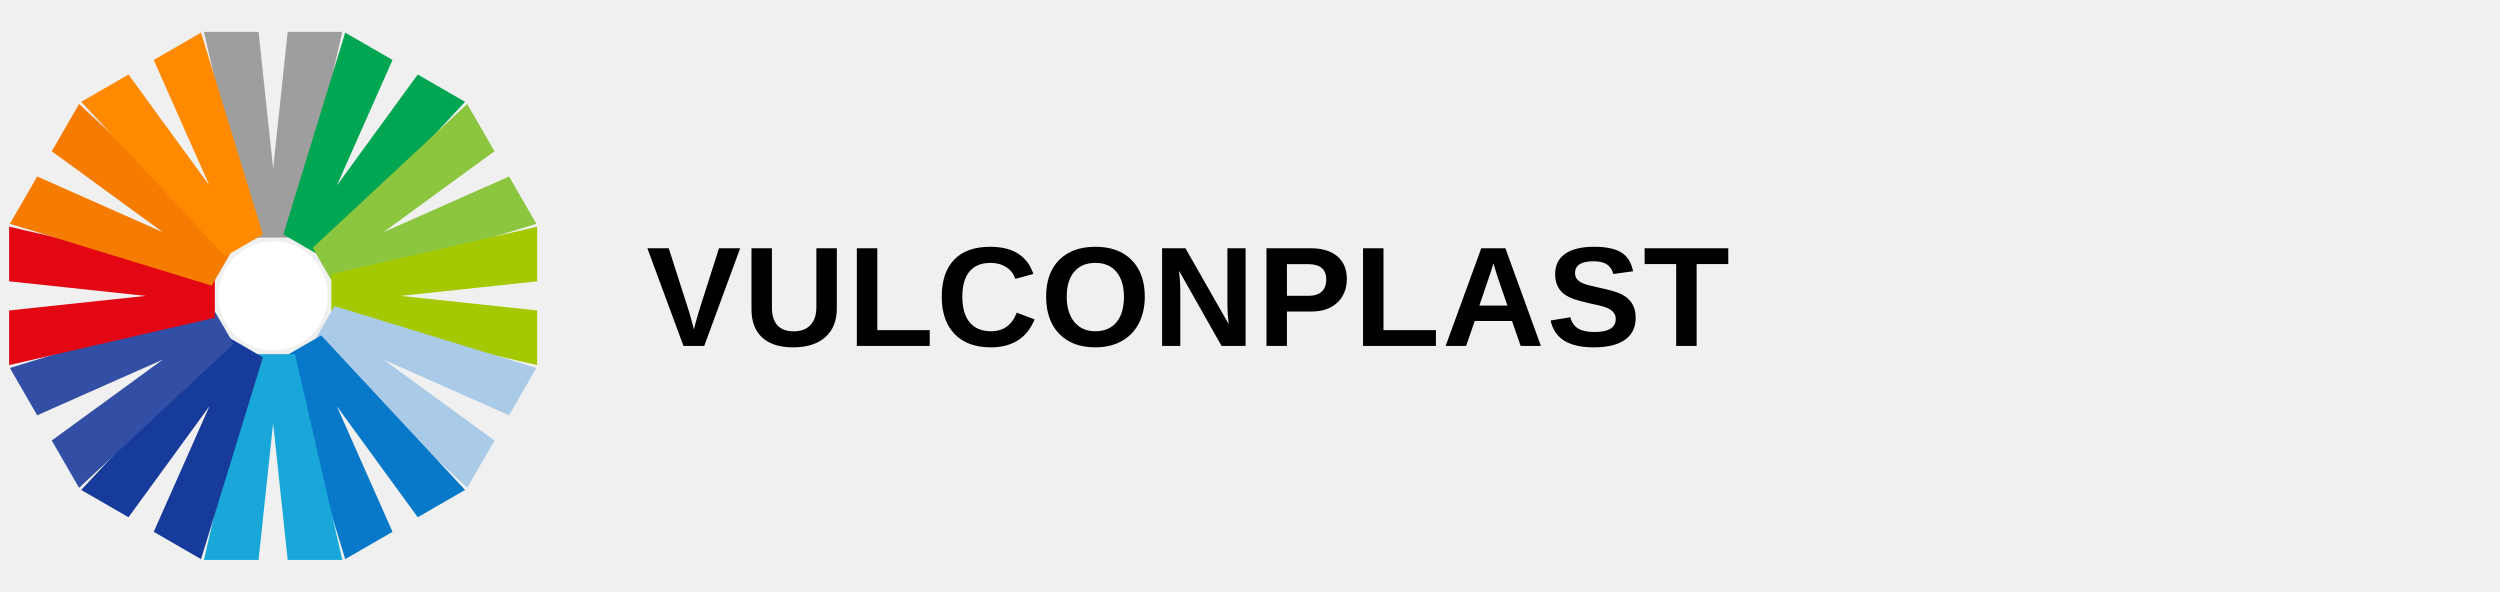
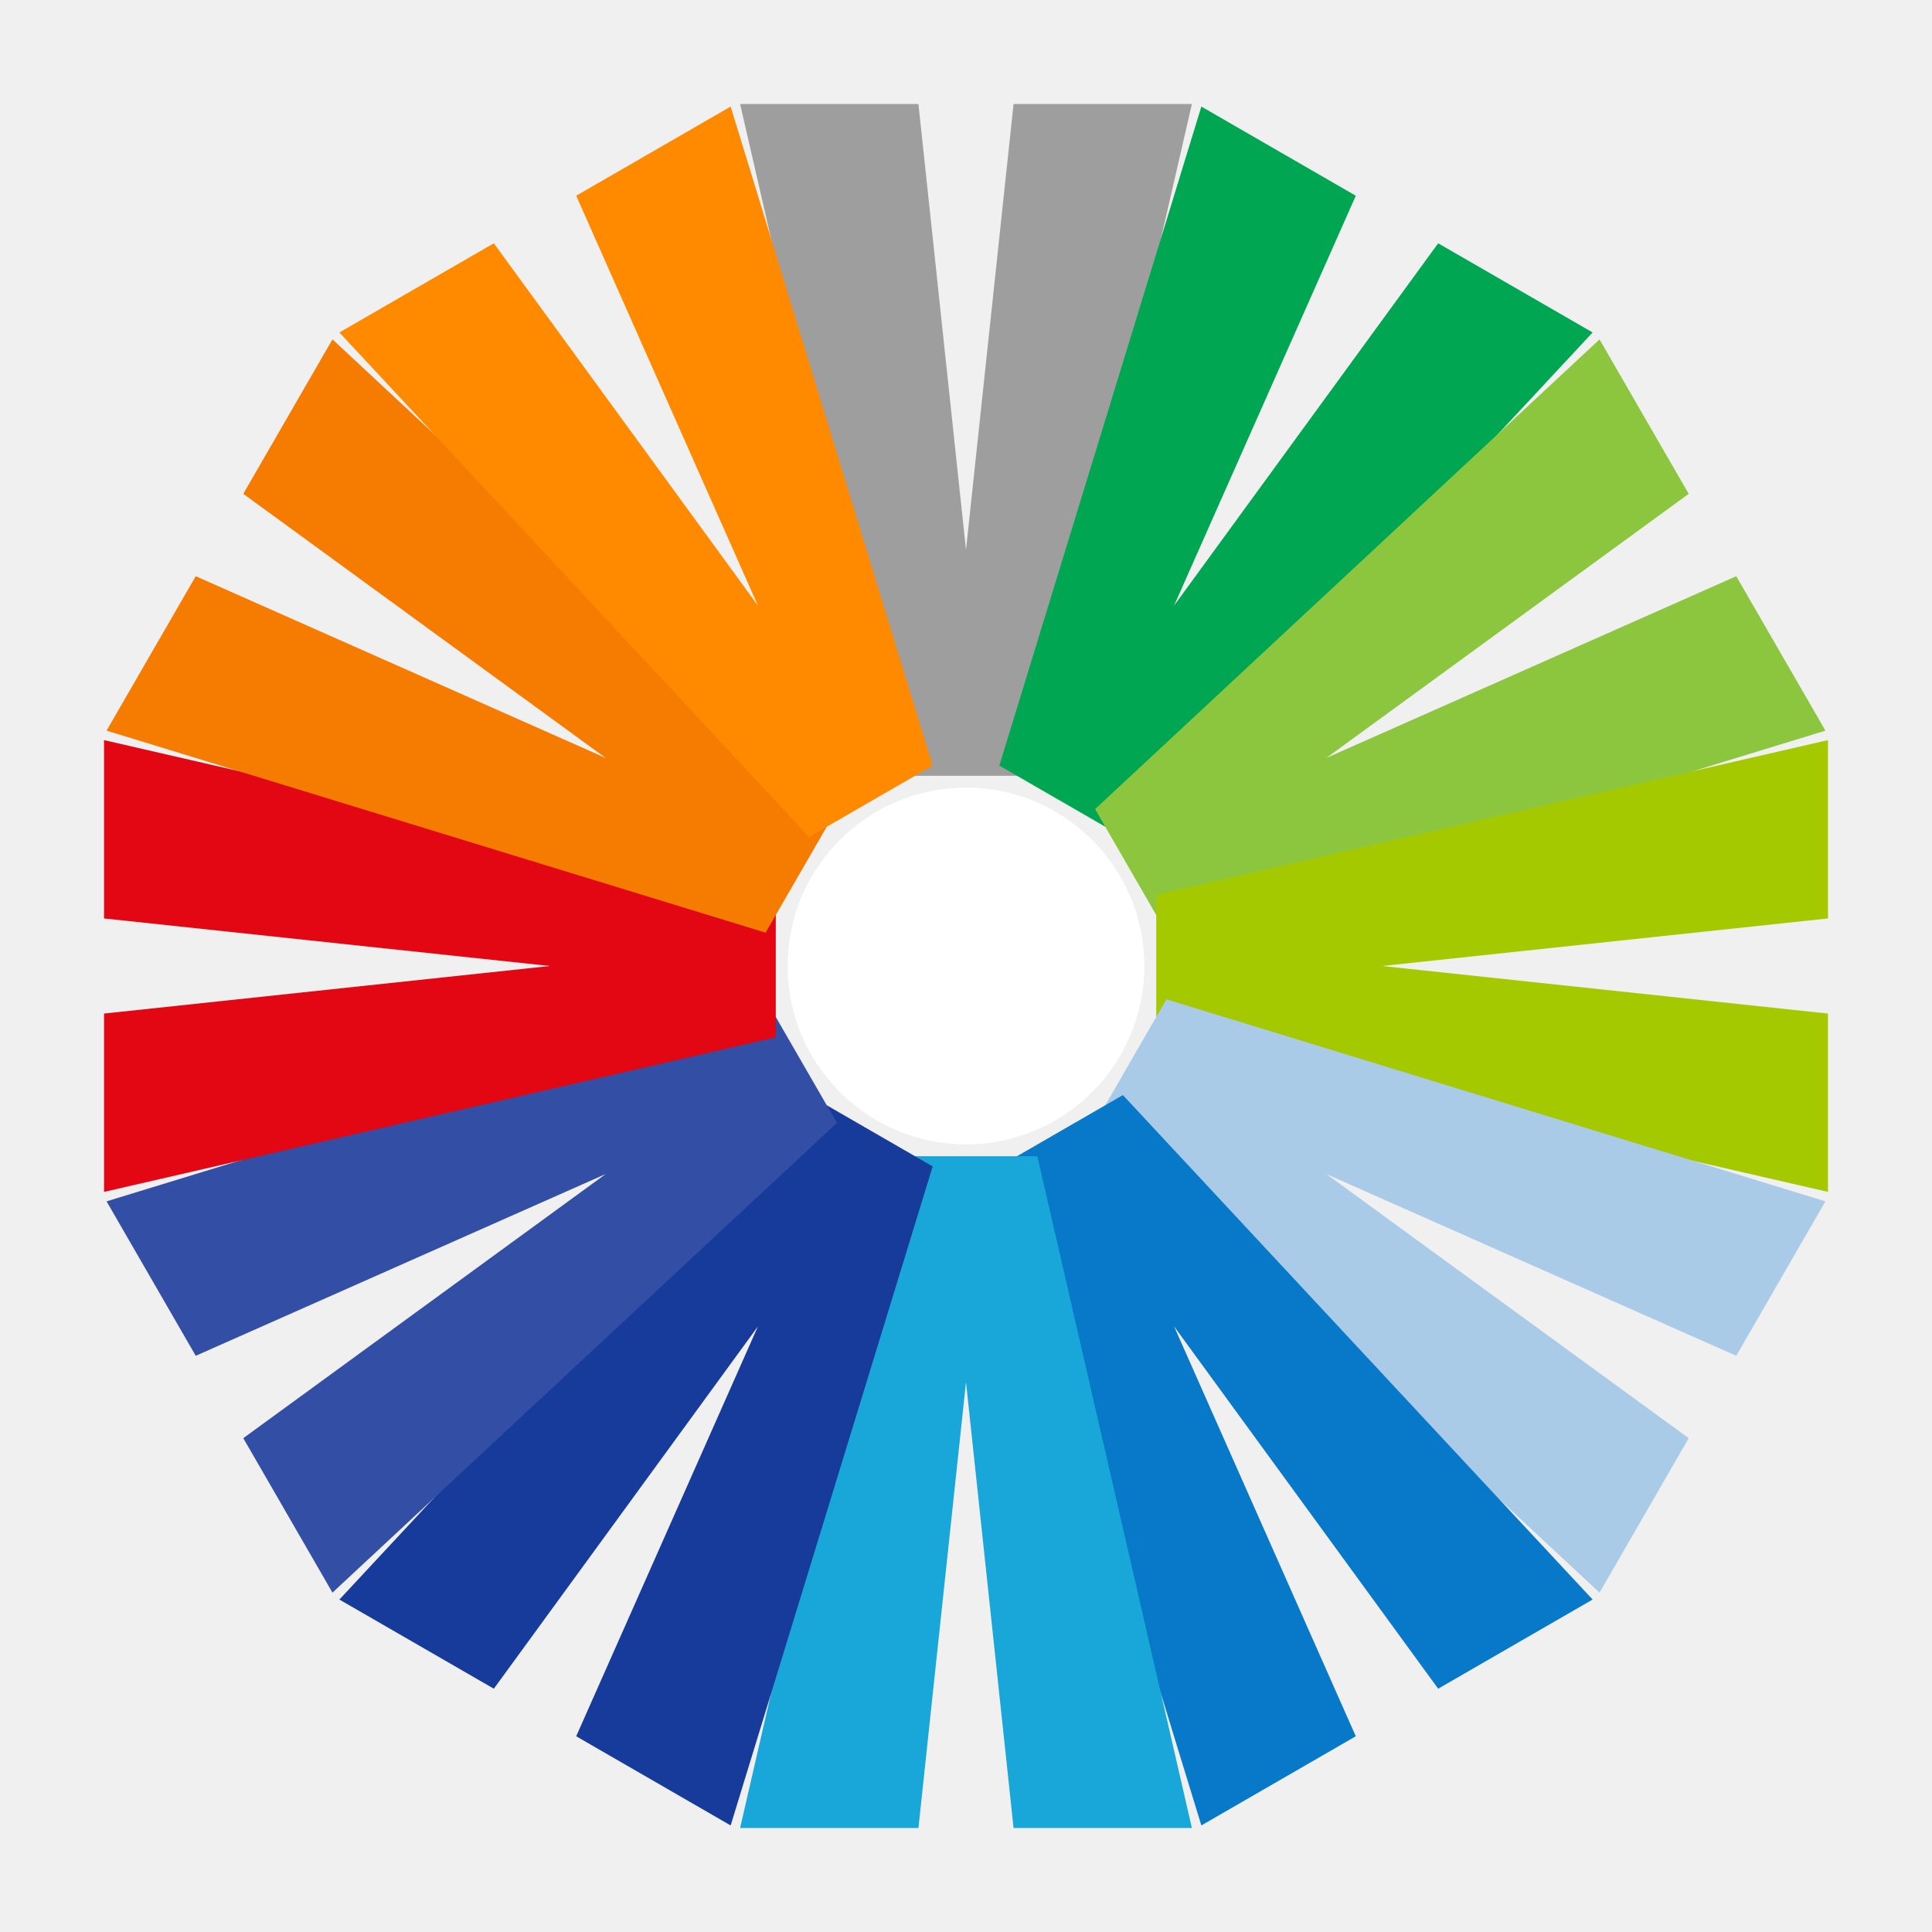
- <svg xmlns="http://www.w3.org/2000/svg" viewBox="0 0 1373 325" role="img" aria-labelledby="title desc">
-   <g transform="translate(150 162.5)">
+ <svg xmlns="http://www.w3.org/2000/svg" viewBox="0 0 325 325" role="img" aria-labelledby="title desc">
+   <g transform="translate(162.5 162.5)">
    <g transform="rotate(0)">
      <path d="M-12-32 L-38-145 L-8-145 L0-70 L8-145 L38-145 L12-32 Z" fill="#9e9e9e" />
    </g>
    <g transform="rotate(30)">
      <path d="M-12-32 L-38-145 L-8-145 L0-70 L8-145 L38-145 L12-32 Z" fill="#00a651" />
    </g>
    <g transform="rotate(60)">
      <path d="M-12-32 L-38-145 L-8-145 L0-70 L8-145 L38-145 L12-32 Z" fill="#8cc63f" />
    </g>
    <g transform="rotate(90)">
      <path d="M-12-32 L-38-145 L-8-145 L0-70 L8-145 L38-145 L12-32 Z" fill="#a5c900" />
    </g>
    <g transform="rotate(120)">
      <path d="M-12-32 L-38-145 L-8-145 L0-70 L8-145 L38-145 L12-32 Z" fill="#a9cbe8" />
    </g>
    <g transform="rotate(150)">
      <path d="M-12-32 L-38-145 L-8-145 L0-70 L8-145 L38-145 L12-32 Z" fill="#0879c9" />
    </g>
    <g transform="rotate(180)">
      <path d="M-12-32 L-38-145 L-8-145 L0-70 L8-145 L38-145 L12-32 Z" fill="#18a7d8" />
    </g>
    <g transform="rotate(210)">
      <path d="M-12-32 L-38-145 L-8-145 L0-70 L8-145 L38-145 L12-32 Z" fill="#173b9b" />
    </g>
    <g transform="rotate(240)">
      <path d="M-12-32 L-38-145 L-8-145 L0-70 L8-145 L38-145 L12-32 Z" fill="#334fa5" />
    </g>
    <g transform="rotate(270)">
      <path d="M-12-32 L-38-145 L-8-145 L0-70 L8-145 L38-145 L12-32 Z" fill="#e30613" />
    </g>
    <g transform="rotate(300)">
      <path d="M-12-32 L-38-145 L-8-145 L0-70 L8-145 L38-145 L12-32 Z" fill="#f57c00" />
    </g>
    <g transform="rotate(330)">
      <path d="M-12-32 L-38-145 L-8-145 L0-70 L8-145 L38-145 L12-32 Z" fill="#ff8a00" />
    </g>
    <circle cx="0" cy="0" r="30" fill="#fff" />
  </g>
-   <text x="355" y="190" font-family="Arial, Helvetica, sans-serif" font-size="78" font-weight="700" letter-spacing="1" fill="#000">VULCONPLAST</text>
</svg>
